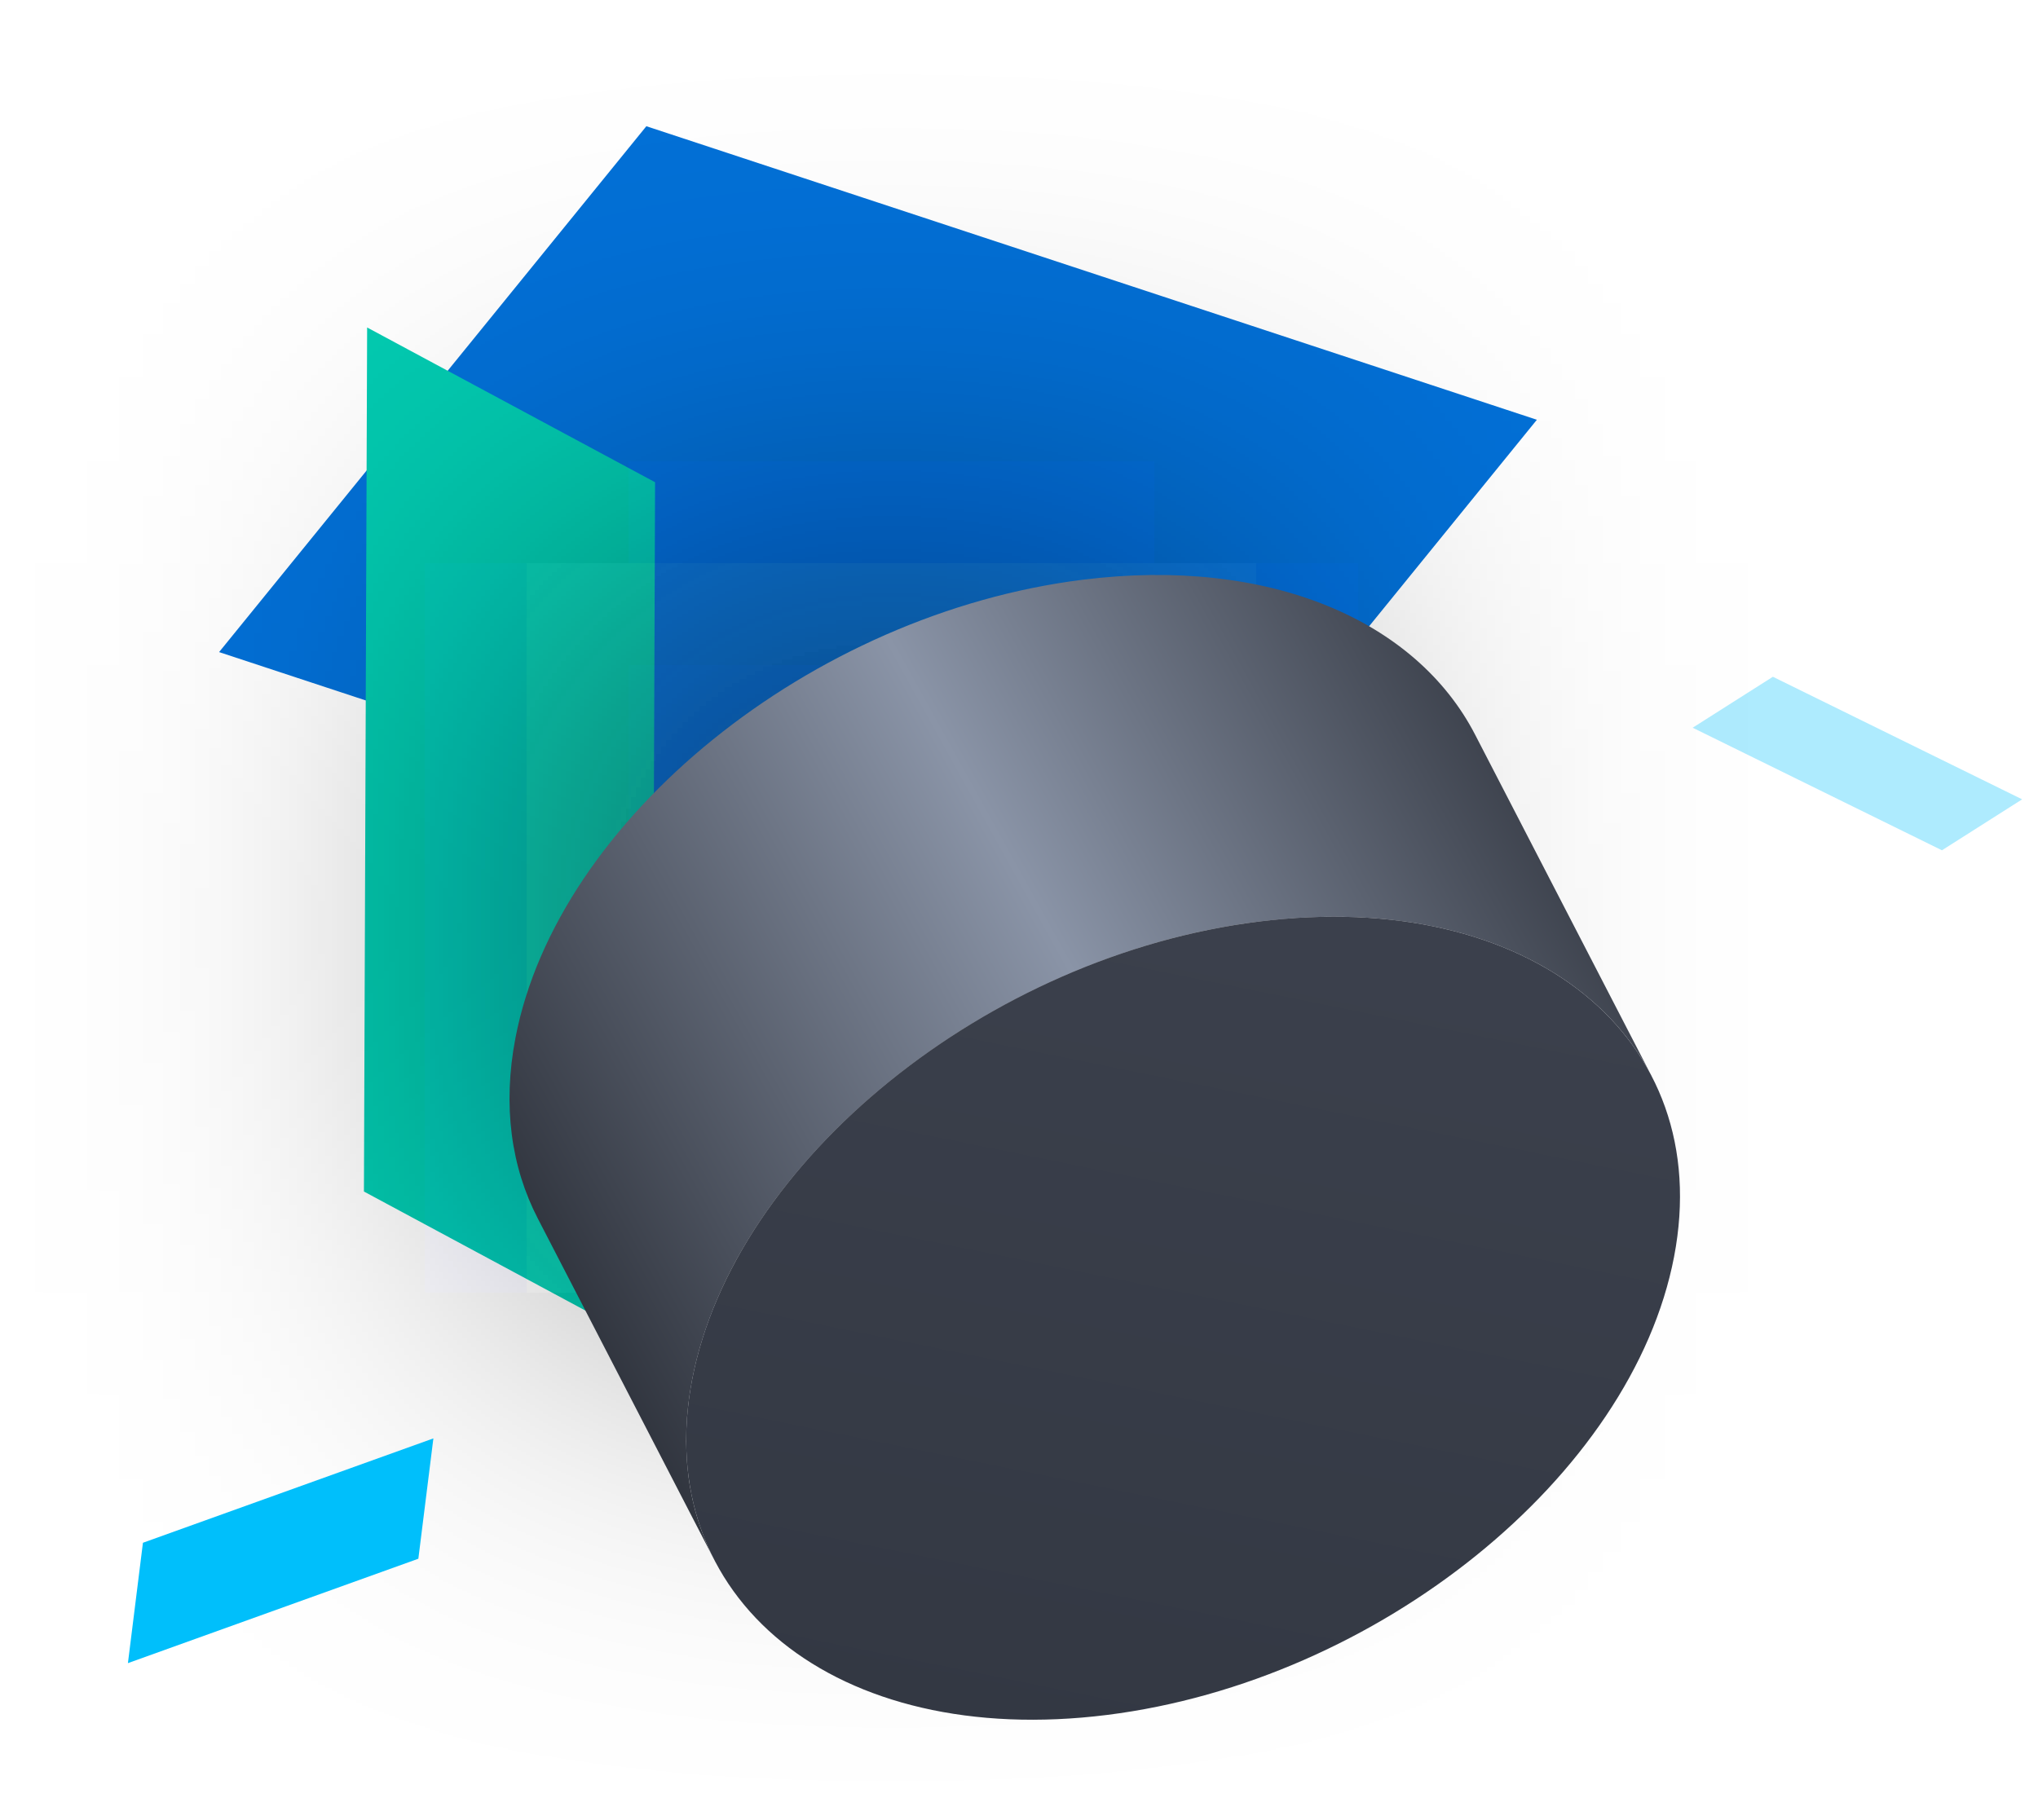
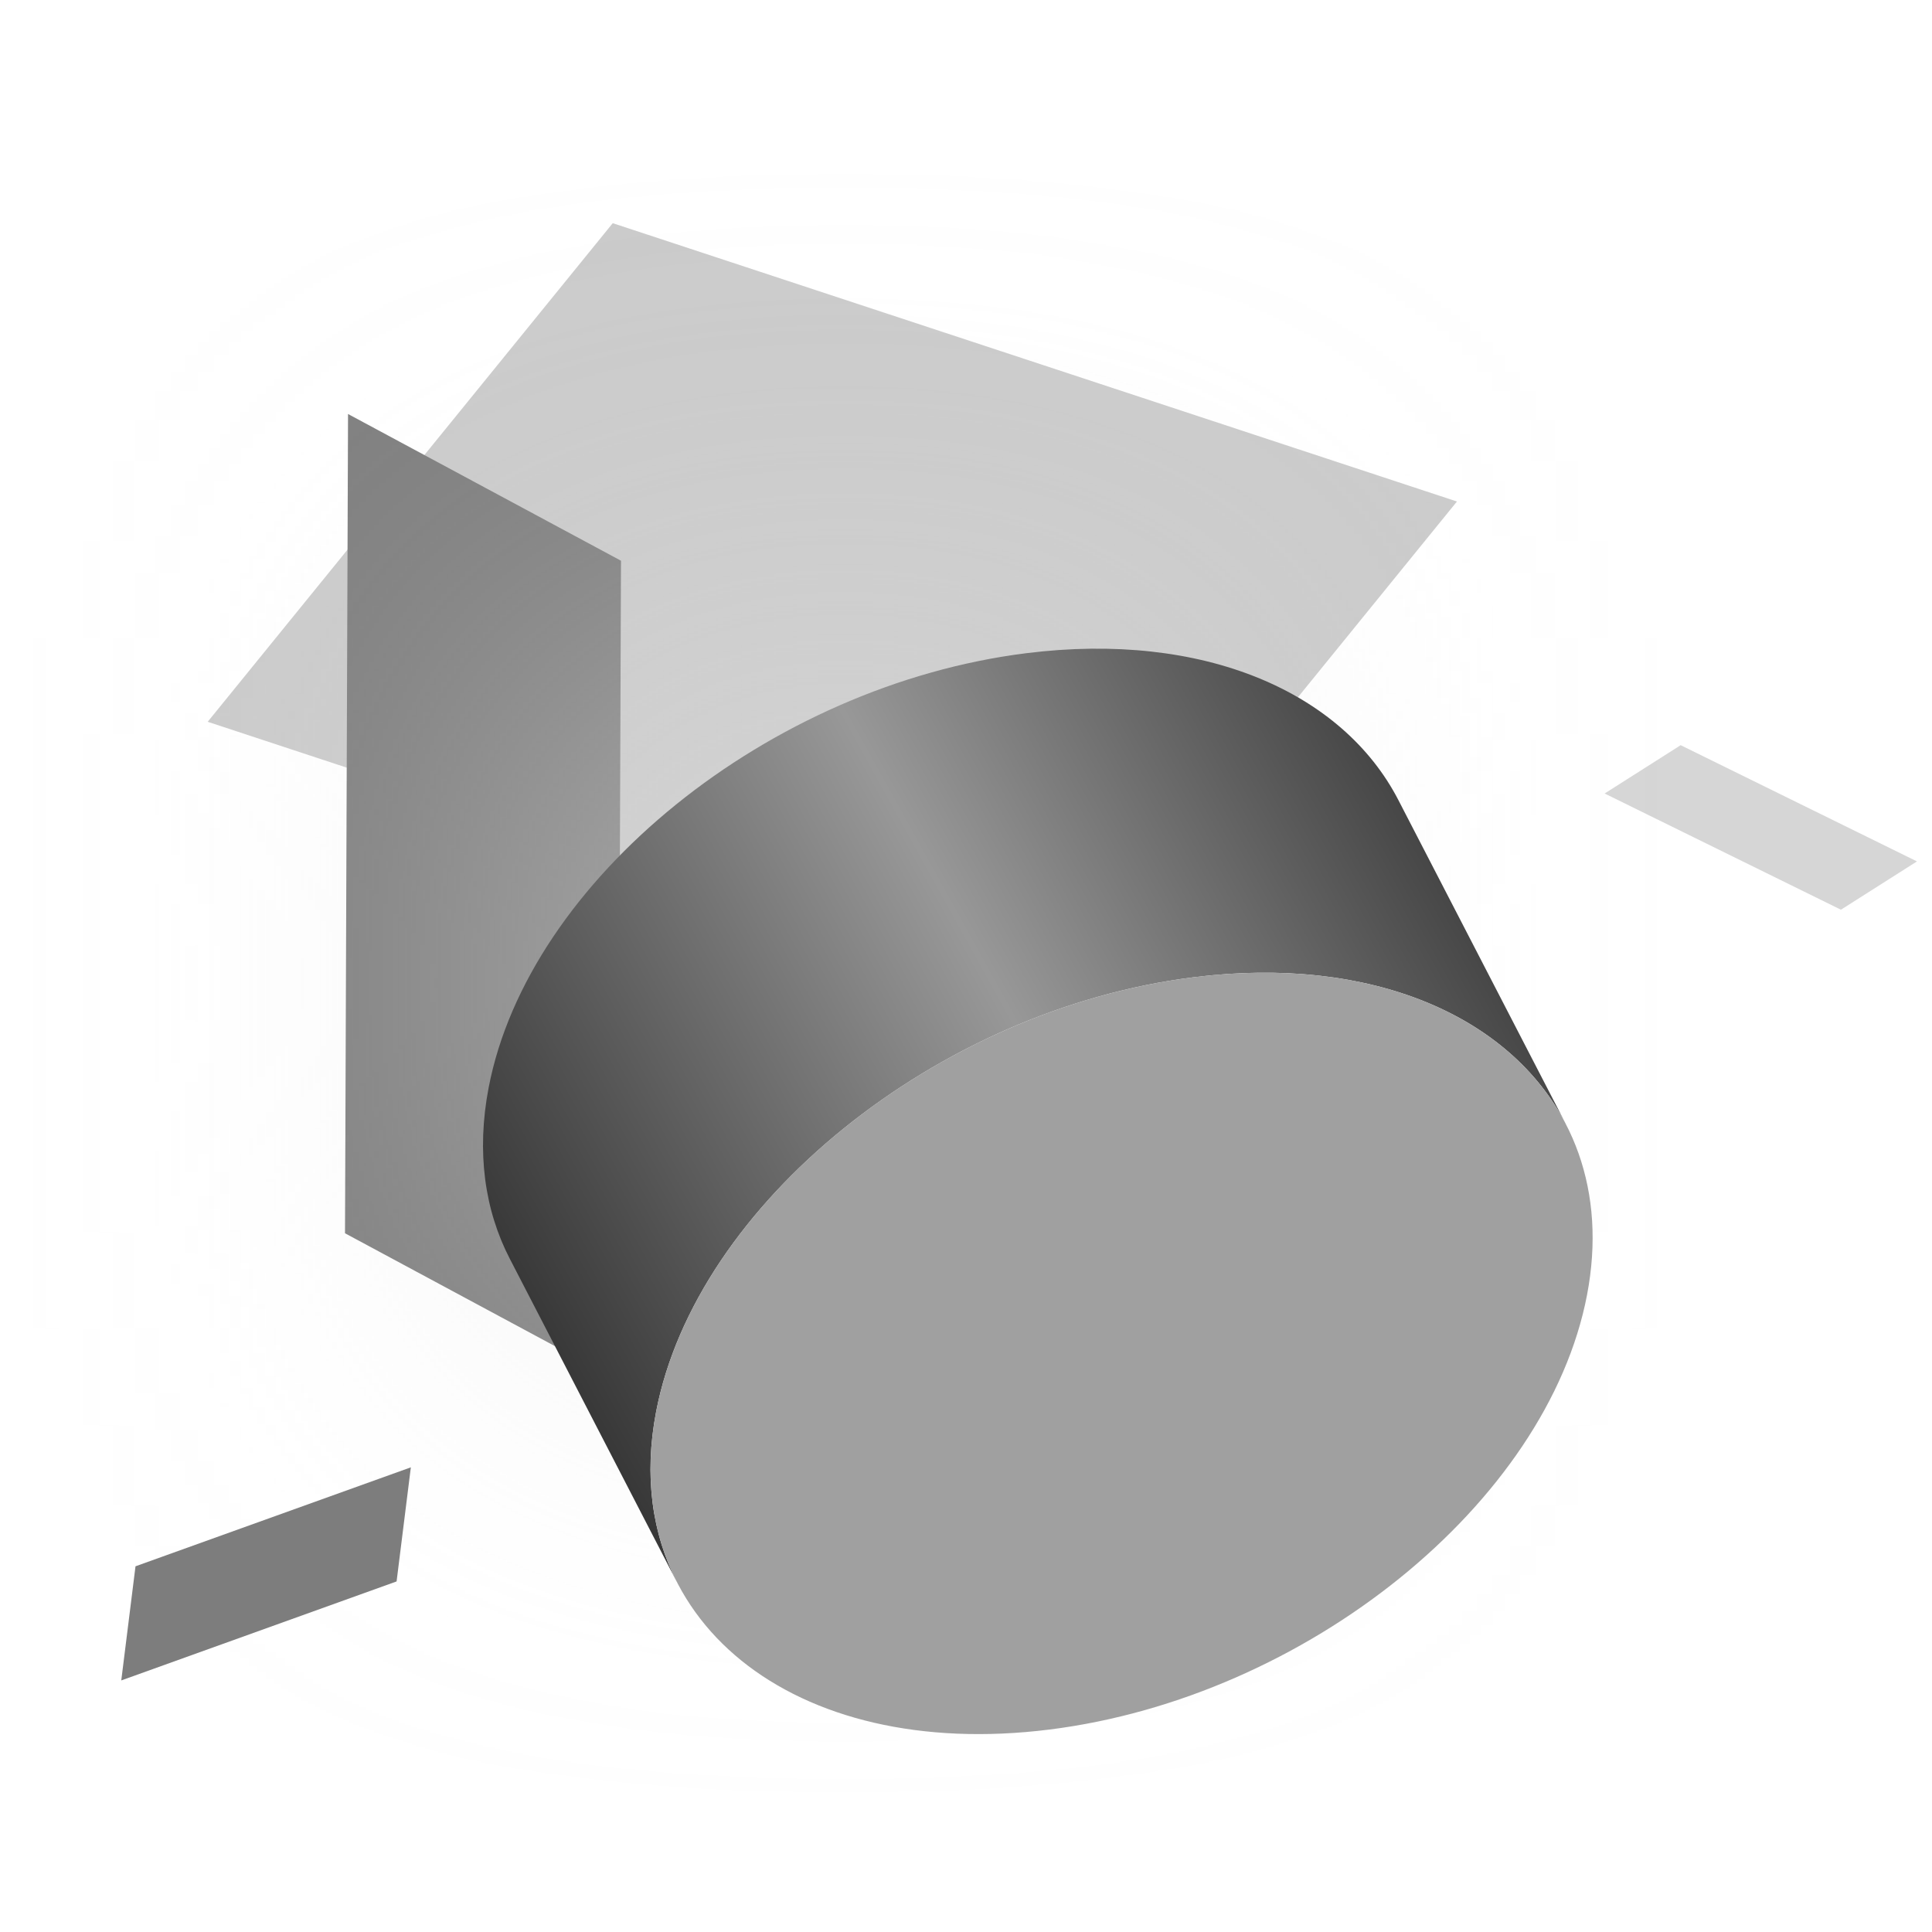
- <svg xmlns="http://www.w3.org/2000/svg" xmlns:xlink="http://www.w3.org/1999/xlink" width="112" height="100">
-   <defs>
-     <filter x="-90%" y="-90%" width="280%" height="280%" filterUnits="objectBoundingBox" id="a">
-       <feGaussianBlur stdDeviation="12" in="SourceGraphic" />
-     </filter>
-     <linearGradient x1="99.316%" y1="21.974%" x2="0%" y2="69.777%" id="b">
-       <stop stop-color="#2C3039" offset="0%" />
-       <stop stop-color="#8A94A7" offset="48.131%" />
-       <stop stop-color="#2C3039" offset="100%" />
-     </linearGradient>
-     <linearGradient x1="49.892%" y1=".428%" x2="24.856%" y2="100%" id="d">
-       <stop stop-color="#3B404C" offset="0%" />
-       <stop stop-color="#333843" offset="100%" />
-     </linearGradient>
-     <path d="M32.833 63.264c-14.9 1.866-25.108-6.384-22.797-18.428 2.31-12.043 16.264-23.319 31.166-25.184C56.103 17.786 66.31 26.036 64 38.08c-2.311 12.043-16.264 23.319-31.167 25.184z" id="c" />
-   </defs>
-   <g fill="none" fill-rule="evenodd">
-     <path fill="#0270D7" d="M35.521 6.938L12.04 35.843l48.939 16.136L84.46 23.073z" />
-     <path fill="#02CBB1" d="M20 65.494L35.822 74 36 26.506 20.176 18z" />
-     <g transform="translate(28 31)">
-       <path fill-opacity=".48" fill="#1D2026" filter="url(#a)" d="M1 0h40v40H1z" />
-       <path d="M11.261 54.752l-9.71-18.785C.096 33.152-.389 29.783.327 26.051 2.637 14.01 16.59 2.732 31.492.867 41.776-.42 49.824 3.11 53.065 9.38l9.71 18.785c-3.242-6.27-11.29-9.8-21.573-8.514C26.3 21.518 12.347 32.793 10.036 44.837c-.716 3.732-.23 7.1 1.225 9.915" fill="url(#b)" />
-       <use fill="url(#d)" xlink:href="#c" />
-     </g>
-     <path fill="#00BFFB" d="M22.991 85.677l.826-6.614L7.855 84.8l-.825 6.616z" />
-     <path fill-opacity=".32" fill="#00BFFB" d="M106.721 46.737l4.408-2.801-13.699-6.737L93.022 40z" />
+ <svg xmlns="http://www.w3.org/2000/svg" xmlns:xlink="http://www.w3.org/1999/xlink" id="SvgjsSvg1065" width="288" height="288" version="1.1">
+   <defs id="SvgjsDefs1066" />
+   <g id="SvgjsG1067">
+     <svg viewBox="0 0 112 100" width="288" height="288">
+       <defs>
+         <linearGradient id="b" x1="99.316%" x2="0%" y1="21.974%" y2="69.777%">
+           <stop offset="0%" stop-color="#323232" class="stopColor2C3039 svgShape" />
+           <stop offset="48.131%" stop-color="#989898" class="stopColor8A94A7 svgShape" />
+           <stop offset="100%" stop-color="#323232" class="stopColor2C3039 svgShape" />
+         </linearGradient>
+         <linearGradient id="c" x1="49.892%" x2="24.856%" y1=".428%" y2="100%">
+           <stop offset="0%" stop-color="#434343" class="stopColor3B404C svgShape" />
+           <stop offset="100%" stop-color="#3b3b3b" class="stopColor333843 svgShape" />
+         </linearGradient>
+         <filter id="a" width="280%" height="280%" x="-90%" y="-90%" filterUnits="objectBoundingBox">
+           <feGaussianBlur in="SourceGraphic" stdDeviation="12" />
+         </filter>
+         <path id="d" d="M32.833 63.264c-14.9 1.866-25.108-6.384-22.797-18.428 2.31-12.043 16.264-23.319 31.166-25.184C56.103 17.786 66.31 26.036 64 38.08c-2.311 12.043-16.264 23.319-31.167 25.184z" fill="#a0a0a0" class="color000 svgShape" />
+       </defs>
+       <g fill="none" fill-rule="evenodd">
+         <path fill="#cbcbcb" d="M35.521 6.938L12.04 35.843l48.939 16.136L84.46 23.073z" class="color0270D7 svgShape" />
+         <path fill="#808080" d="M20 65.494L35.822 74 36 26.506 20.176 18z" class="color02CBB1 svgShape" />
+         <g transform="translate(28 31)" fill="#a0a0a0" class="color000 svgShape">
+           <path fill="#dddddd" fill-opacity=".48" d="M1 0h40v40H1z" filter="url(#a)" class="color1D2026 svgShape" />
+           <path fill="url(#b)" d="M11.261 54.752l-9.71-18.785C.096 33.152-.389 29.783.327 26.051 2.637 14.01 16.59 2.732 31.492.867 41.776-.42 49.824 3.11 53.065 9.38l9.71 18.785c-3.242-6.27-11.29-9.8-21.573-8.514C26.3 21.518 12.347 32.793 10.036 44.837c-.716 3.732-.23 7.1 1.225 9.915" />
+           <use fill="url(#c)" xlink:href="#d" />
+         </g>
+         <path fill="#7d7d7d" d="M22.991 85.677l.826-6.614L7.855 84.8l-.825 6.616z" class="color00BFFB svgShape" />
+         <path fill="#7d7d7d" fill-opacity=".32" d="M106.721 46.737l4.408-2.801-13.699-6.737L93.022 40z" class="color00BFFB svgShape" />
+       </g>
+     </svg>
  </g>
</svg>
